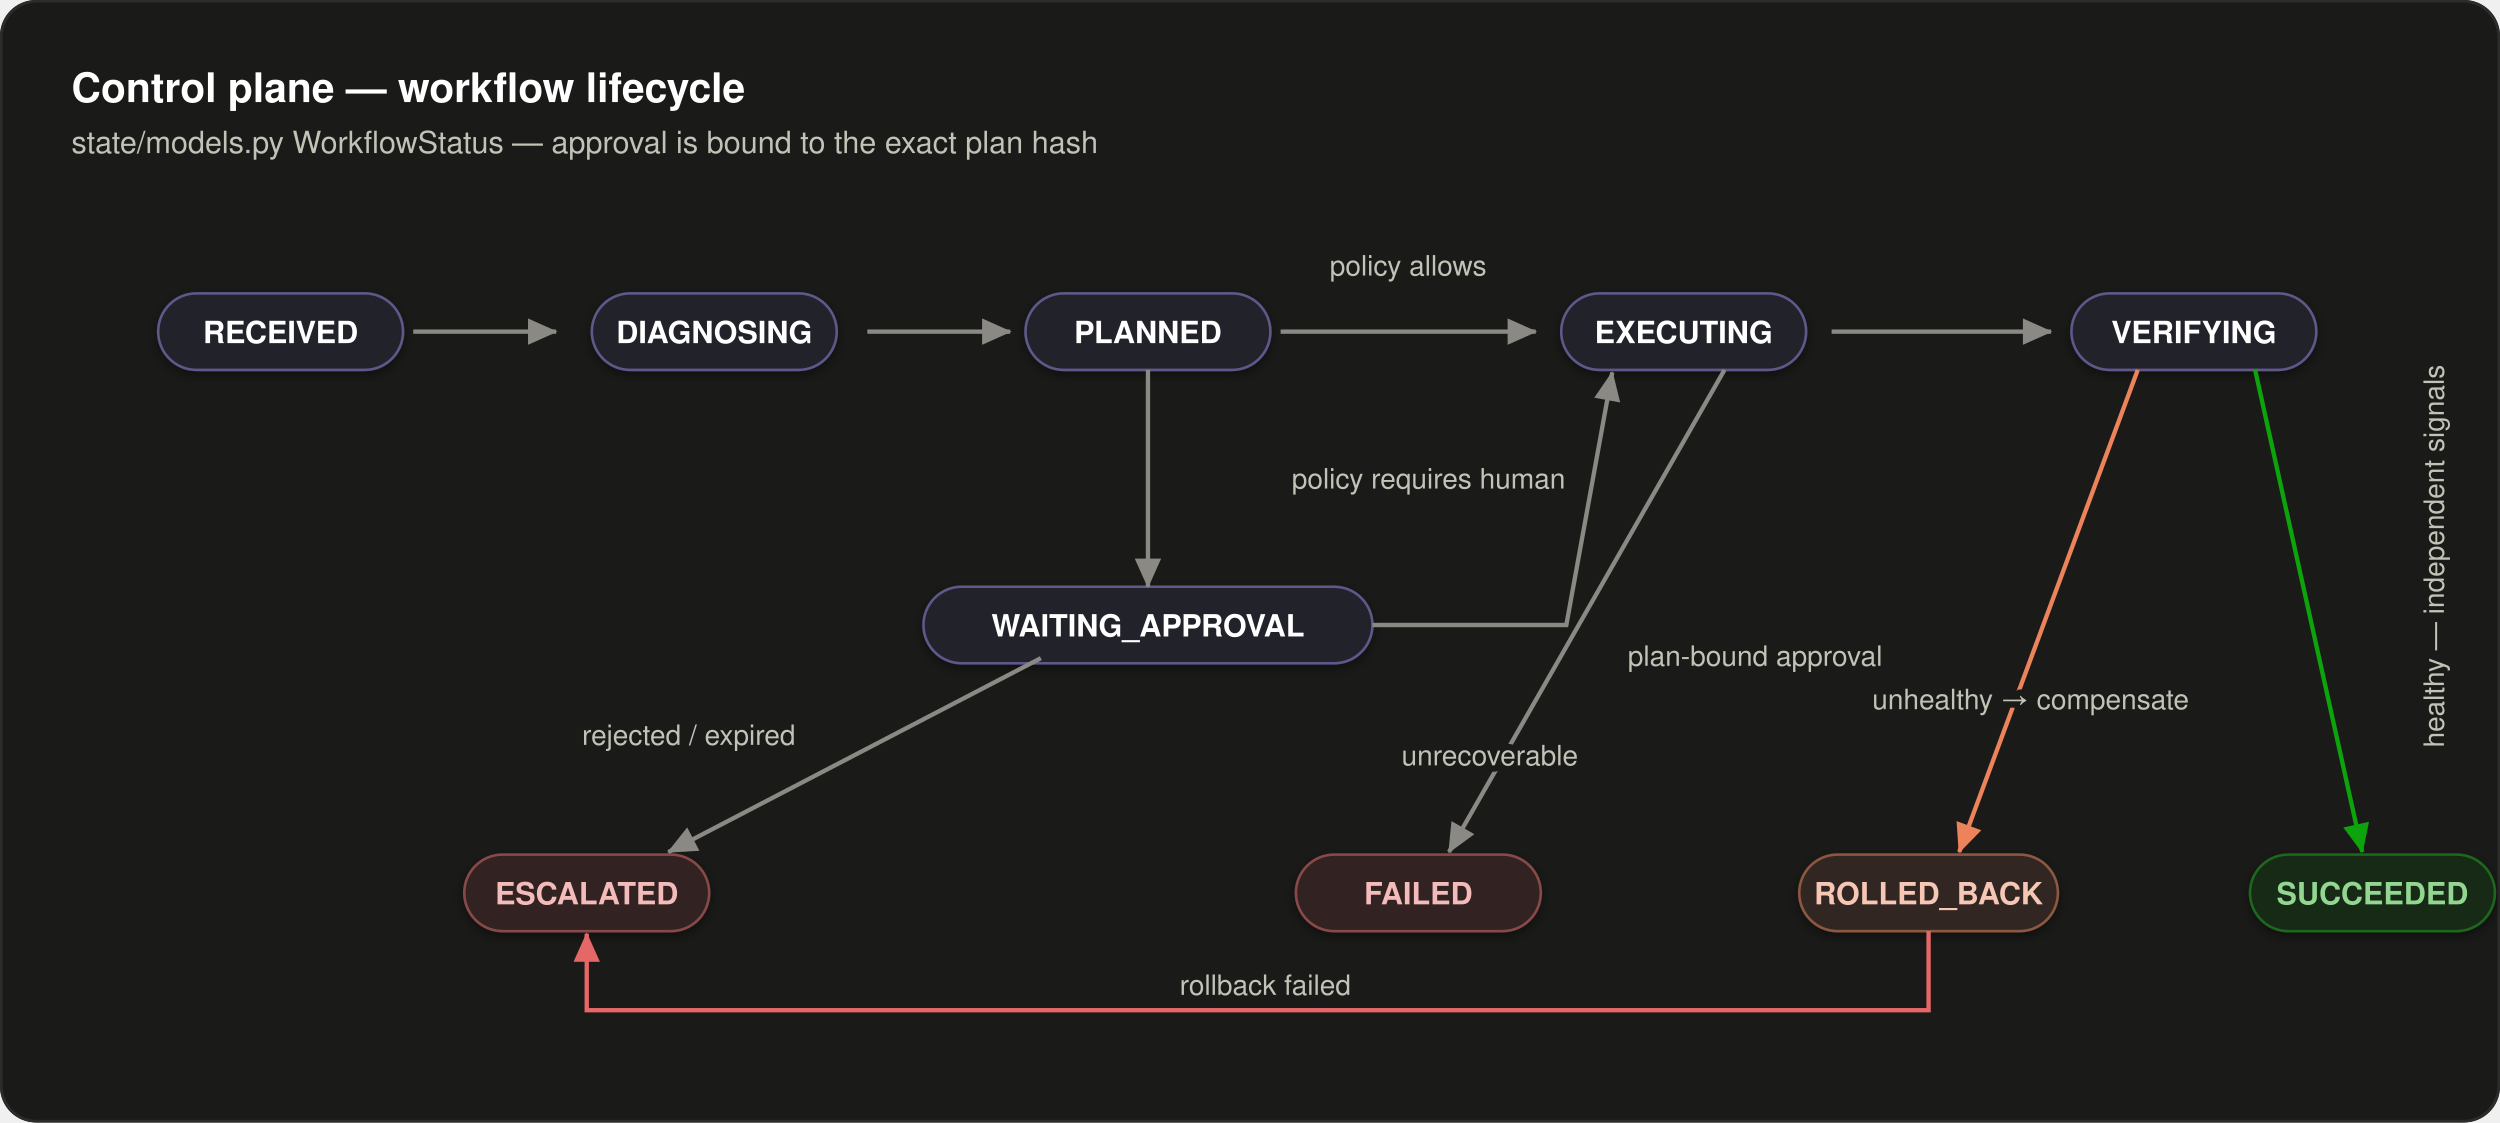
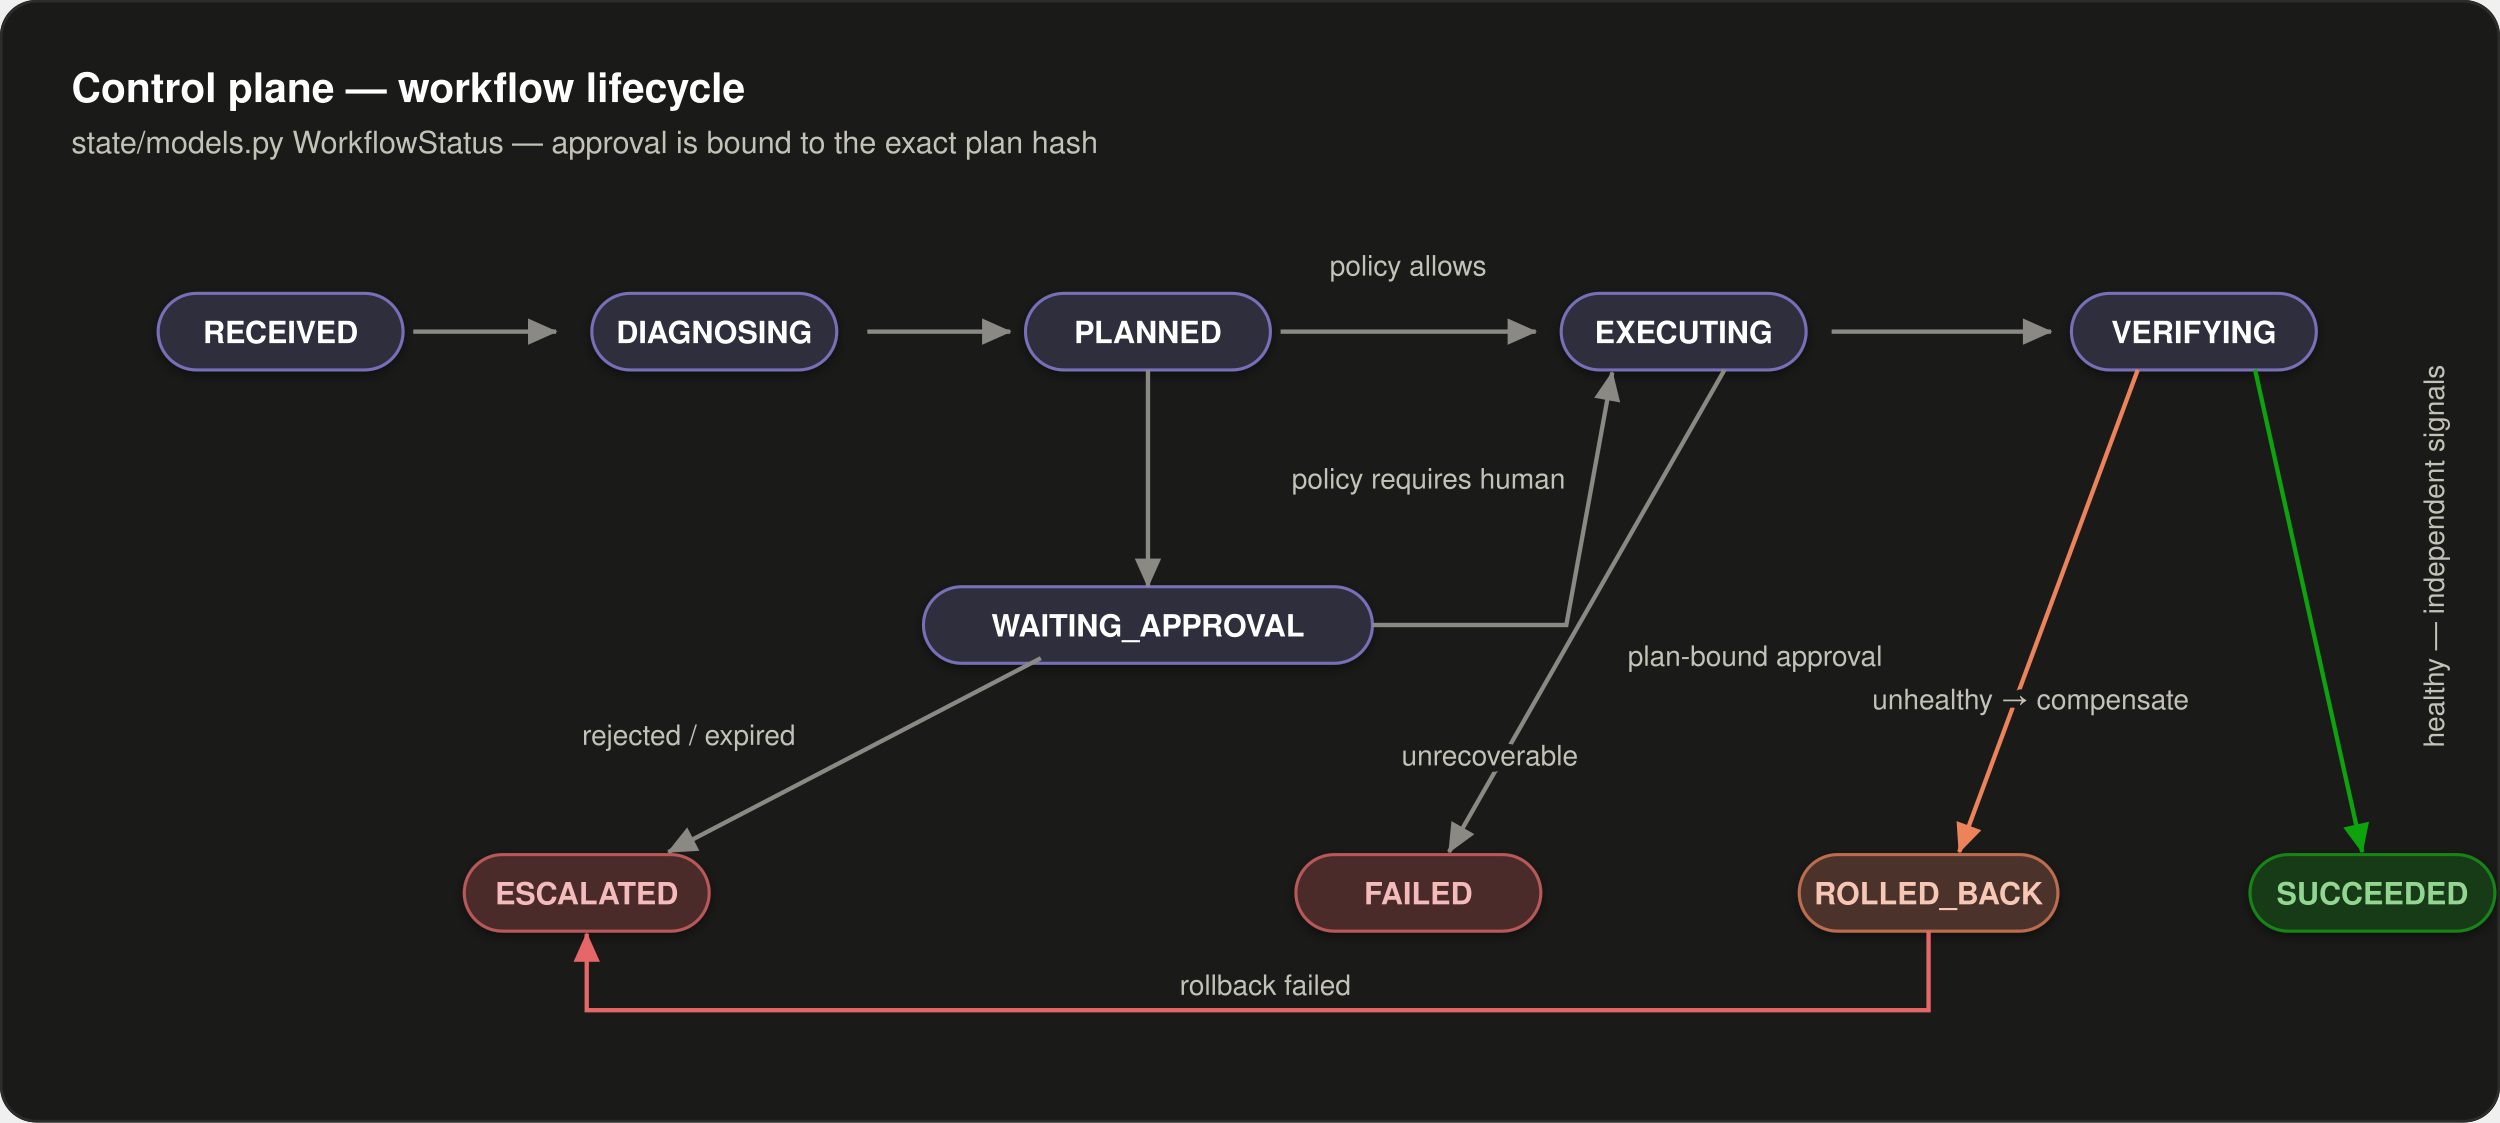
<svg xmlns="http://www.w3.org/2000/svg" viewBox="0 0 980 440" font-family="system-ui, -apple-system, 'Segoe UI', Helvetica, Arial, sans-serif" role="img" aria-label="Workflow lifecycle: plans wait on plan-bound approval; verification decides success, rollback or escalation">
  <defs>
    <filter id="soft-dark" x="-12%" y="-12%" width="124%" height="130%">
      <feDropShadow dx="0" dy="1.5" stdDeviation="2.2" flood-color="#000000" flood-opacity="0.45" />
    </filter>
    <marker id="arrow-dark" viewBox="0 0 10 10" refX="8.6" refY="5" markerWidth="8" markerHeight="8" orient="auto-start-reverse">
      <path d="M 0.5 1.2 L 9 5 L 0.5 8.8 z" fill="#8b8983" />
    </marker>
    <marker id="arrow-good-dark" viewBox="0 0 10 10" refX="8.6" refY="5" markerWidth="8" markerHeight="8" orient="auto-start-reverse">
      <path d="M 0.5 1.2 L 9 5 L 0.5 8.8 z" fill="#0ca30c" />
    </marker>
    <marker id="arrow-bad-dark" viewBox="0 0 10 10" refX="8.6" refY="5" markerWidth="8" markerHeight="8" orient="auto-start-reverse">
      <path d="M 0.5 1.2 L 9 5 L 0.5 8.8 z" fill="#e66767" />
    </marker>
    <marker id="arrow-warn-dark" viewBox="0 0 10 10" refX="8.6" refY="5" markerWidth="8" markerHeight="8" orient="auto-start-reverse">
      <path d="M 0.5 1.2 L 9 5 L 0.5 8.8 z" fill="#ec835a" />
    </marker>
  </defs>
  <rect x="0" y="0" width="980" height="440" rx="14" fill="#1a1a19" />
  <rect x="0.5" y="0.5" width="979" height="439" rx="14" fill="none" stroke="#2c2c2a" stroke-width="1" />
  <text x="28" y="40" font-size="16" text-anchor="start" fill="#ffffff" font-weight="700">Control plane — workflow lifecycle</text>
  <text x="28" y="60" font-size="12" text-anchor="start" fill="#c3c2b7" font-weight="normal">state/models.py WorkflowStatus — approval is bound to the exact plan hash</text>
-   <rect x="62.0" y="115" width="96" height="30" rx="15" fill="#23232a" stroke="#5e588a" stroke-width="1" filter="url(#soft-dark)" />
+   <rect x="62.0" y="115" width="96" height="30" rx="15" fill="#2f2d3e" stroke="#776fb9" stroke-width="1.2" filter="url(#soft-dark)" />
  <text x="110" y="134.5" font-size="12" text-anchor="middle" fill="#ffffff" font-weight="600">RECEIVED</text>
-   <rect x="232.0" y="115" width="96" height="30" rx="15" fill="#23232a" stroke="#5e588a" stroke-width="1" filter="url(#soft-dark)" />
+   <rect x="232.0" y="115" width="96" height="30" rx="15" fill="#2f2d3e" stroke="#776fb9" stroke-width="1.2" filter="url(#soft-dark)" />
  <text x="280" y="134.5" font-size="12" text-anchor="middle" fill="#ffffff" font-weight="600">DIAGNOSING</text>
-   <rect x="402.0" y="115" width="96" height="30" rx="15" fill="#23232a" stroke="#5e588a" stroke-width="1" filter="url(#soft-dark)" />
+   <rect x="402.0" y="115" width="96" height="30" rx="15" fill="#2f2d3e" stroke="#776fb9" stroke-width="1.2" filter="url(#soft-dark)" />
  <text x="450" y="134.5" font-size="12" text-anchor="middle" fill="#ffffff" font-weight="600">PLANNED</text>
-   <rect x="612.0" y="115" width="96" height="30" rx="15" fill="#23232a" stroke="#5e588a" stroke-width="1" filter="url(#soft-dark)" />
+   <rect x="612.0" y="115" width="96" height="30" rx="15" fill="#2f2d3e" stroke="#776fb9" stroke-width="1.2" filter="url(#soft-dark)" />
  <text x="660" y="134.5" font-size="12" text-anchor="middle" fill="#ffffff" font-weight="600">EXECUTING</text>
-   <rect x="812.0" y="115" width="96" height="30" rx="15" fill="#23232a" stroke="#5e588a" stroke-width="1" filter="url(#soft-dark)" />
+   <rect x="812.0" y="115" width="96" height="30" rx="15" fill="#2f2d3e" stroke="#776fb9" stroke-width="1.2" filter="url(#soft-dark)" />
  <text x="860" y="134.5" font-size="12" text-anchor="middle" fill="#ffffff" font-weight="600">VERIFYING</text>
  <path d="M 162 130 L 218 130" fill="none" stroke="#8b8983" stroke-width="1.7" marker-end="url(#arrow-dark)" />
  <path d="M 340 130 L 396 130" fill="none" stroke="#8b8983" stroke-width="1.7" marker-end="url(#arrow-dark)" />
  <path d="M 502 130 L 602 130" fill="none" stroke="#8b8983" stroke-width="1.7" marker-end="url(#arrow-dark)" />
  <text x="552.0" y="108" font-size="11" text-anchor="middle" fill="#c3c2b7" font-weight="normal" paint-order="stroke" stroke="#1a1a19" stroke-width="5" stroke-linejoin="round">policy allows</text>
  <path d="M 718 130 L 804 130" fill="none" stroke="#8b8983" stroke-width="1.7" marker-end="url(#arrow-dark)" />
-   <rect x="362.0" y="230" width="176" height="30" rx="15" fill="#23232a" stroke="#5e588a" stroke-width="1" filter="url(#soft-dark)" />
+   <rect x="362.0" y="230" width="176" height="30" rx="15" fill="#2f2d3e" stroke="#776fb9" stroke-width="1.2" filter="url(#soft-dark)" />
  <text x="450" y="249.5" font-size="12" text-anchor="middle" fill="#ffffff" font-weight="600">WAITING_APPROVAL</text>
  <path d="M 450 145 L 450 230" fill="none" stroke="#8b8983" stroke-width="1.7" marker-end="url(#arrow-dark)" />
  <text x="560" y="191.5" font-size="11" text-anchor="middle" fill="#c3c2b7" font-weight="normal" paint-order="stroke" stroke="#1a1a19" stroke-width="5" stroke-linejoin="round">policy requires human</text>
  <path d="M 538 245 L 614 245 L 632 146" fill="none" stroke="#8b8983" stroke-width="1.7" marker-end="url(#arrow-dark)" />
  <text x="688" y="261" font-size="11" text-anchor="middle" fill="#c3c2b7" font-weight="normal" paint-order="stroke" stroke="#1a1a19" stroke-width="5" stroke-linejoin="round">plan-bound approval</text>
-   <rect x="182.0" y="335" width="96" height="30" rx="15" fill="#322322" stroke="#894a48" stroke-width="1" filter="url(#soft-dark)" />
+   <rect x="182.0" y="335" width="96" height="30" rx="15" fill="#4b2c2c" stroke="#b85858" stroke-width="1.2" filter="url(#soft-dark)" />
  <text x="230" y="354.5" font-size="12" text-anchor="middle" fill="#f4bbbb" font-weight="600">ESCALATED</text>
-   <rect x="508.0" y="335" width="96" height="30" rx="15" fill="#322322" stroke="#894a48" stroke-width="1" filter="url(#soft-dark)" />
+   <rect x="508.0" y="335" width="96" height="30" rx="15" fill="#4b2c2c" stroke="#b85858" stroke-width="1.2" filter="url(#soft-dark)" />
  <text x="556" y="354.5" font-size="12" text-anchor="middle" fill="#f4bbbb" font-weight="600">FAILED</text>
-   <rect x="705.3" y="335" width="101.4" height="30" rx="15" fill="#332721" stroke="#8c5842" stroke-width="1" filter="url(#soft-dark)" />
+   <rect x="705.3" y="335" width="101.4" height="30" rx="15" fill="#4c3329" stroke="#bc6d4e" stroke-width="1.2" filter="url(#soft-dark)" />
  <text x="756" y="354.5" font-size="12" text-anchor="middle" fill="#f6c7b5" font-weight="600">ROLLED_BACK</text>
-   <rect x="882.0" y="335" width="96" height="30" rx="15" fill="#182a17" stroke="#1c681b" stroke-width="1" filter="url(#soft-dark)" />
+   <rect x="882.0" y="335" width="96" height="30" rx="15" fill="#173b16" stroke="#148514" stroke-width="1.2" filter="url(#soft-dark)" />
  <text x="930" y="354.5" font-size="12" text-anchor="middle" fill="#92d692" font-weight="600">SUCCEEDED</text>
  <path d="M 408 258 L 262 334" fill="none" stroke="#8b8983" stroke-width="1.7" marker-end="url(#arrow-dark)" />
  <text x="270" y="292" font-size="11" text-anchor="middle" fill="#c3c2b7" font-weight="normal" paint-order="stroke" stroke="#1a1a19" stroke-width="5" stroke-linejoin="round">rejected / expired</text>
  <path d="M 676 145 L 568 334" fill="none" stroke="#8b8983" stroke-width="1.7" marker-end="url(#arrow-dark)" />
  <text x="584" y="300" font-size="11" text-anchor="middle" fill="#c3c2b7" font-weight="normal" paint-order="stroke" stroke="#1a1a19" stroke-width="5" stroke-linejoin="round">unrecoverable</text>
  <path d="M 838 145 L 768 334" fill="none" stroke="#ec835a" stroke-width="1.7" marker-end="url(#arrow-warn-dark)" />
  <text x="796" y="278" font-size="11" text-anchor="middle" fill="#c3c2b7" font-weight="normal" paint-order="stroke" stroke="#1a1a19" stroke-width="5" stroke-linejoin="round">unhealthy → compensate</text>
  <path d="M 884 145 L 926 334" fill="none" stroke="#0ca30c" stroke-width="1.7" marker-end="url(#arrow-good-dark)" />
  <text x="958" y="218" font-size="11" text-anchor="middle" fill="#c3c2b7" transform="rotate(-90 958 218)" paint-order="stroke" stroke="#1a1a19" stroke-width="5" stroke-linejoin="round">healthy — independent signals</text>
  <path d="M 756 365 L 756 396 L 230 396 L 230 366" fill="none" stroke="#e66767" stroke-width="1.7" marker-end="url(#arrow-bad-dark)" />
  <text x="496" y="390" font-size="11" text-anchor="middle" fill="#c3c2b7" font-weight="normal" paint-order="stroke" stroke="#1a1a19" stroke-width="5" stroke-linejoin="round">rollback failed</text>
</svg>
